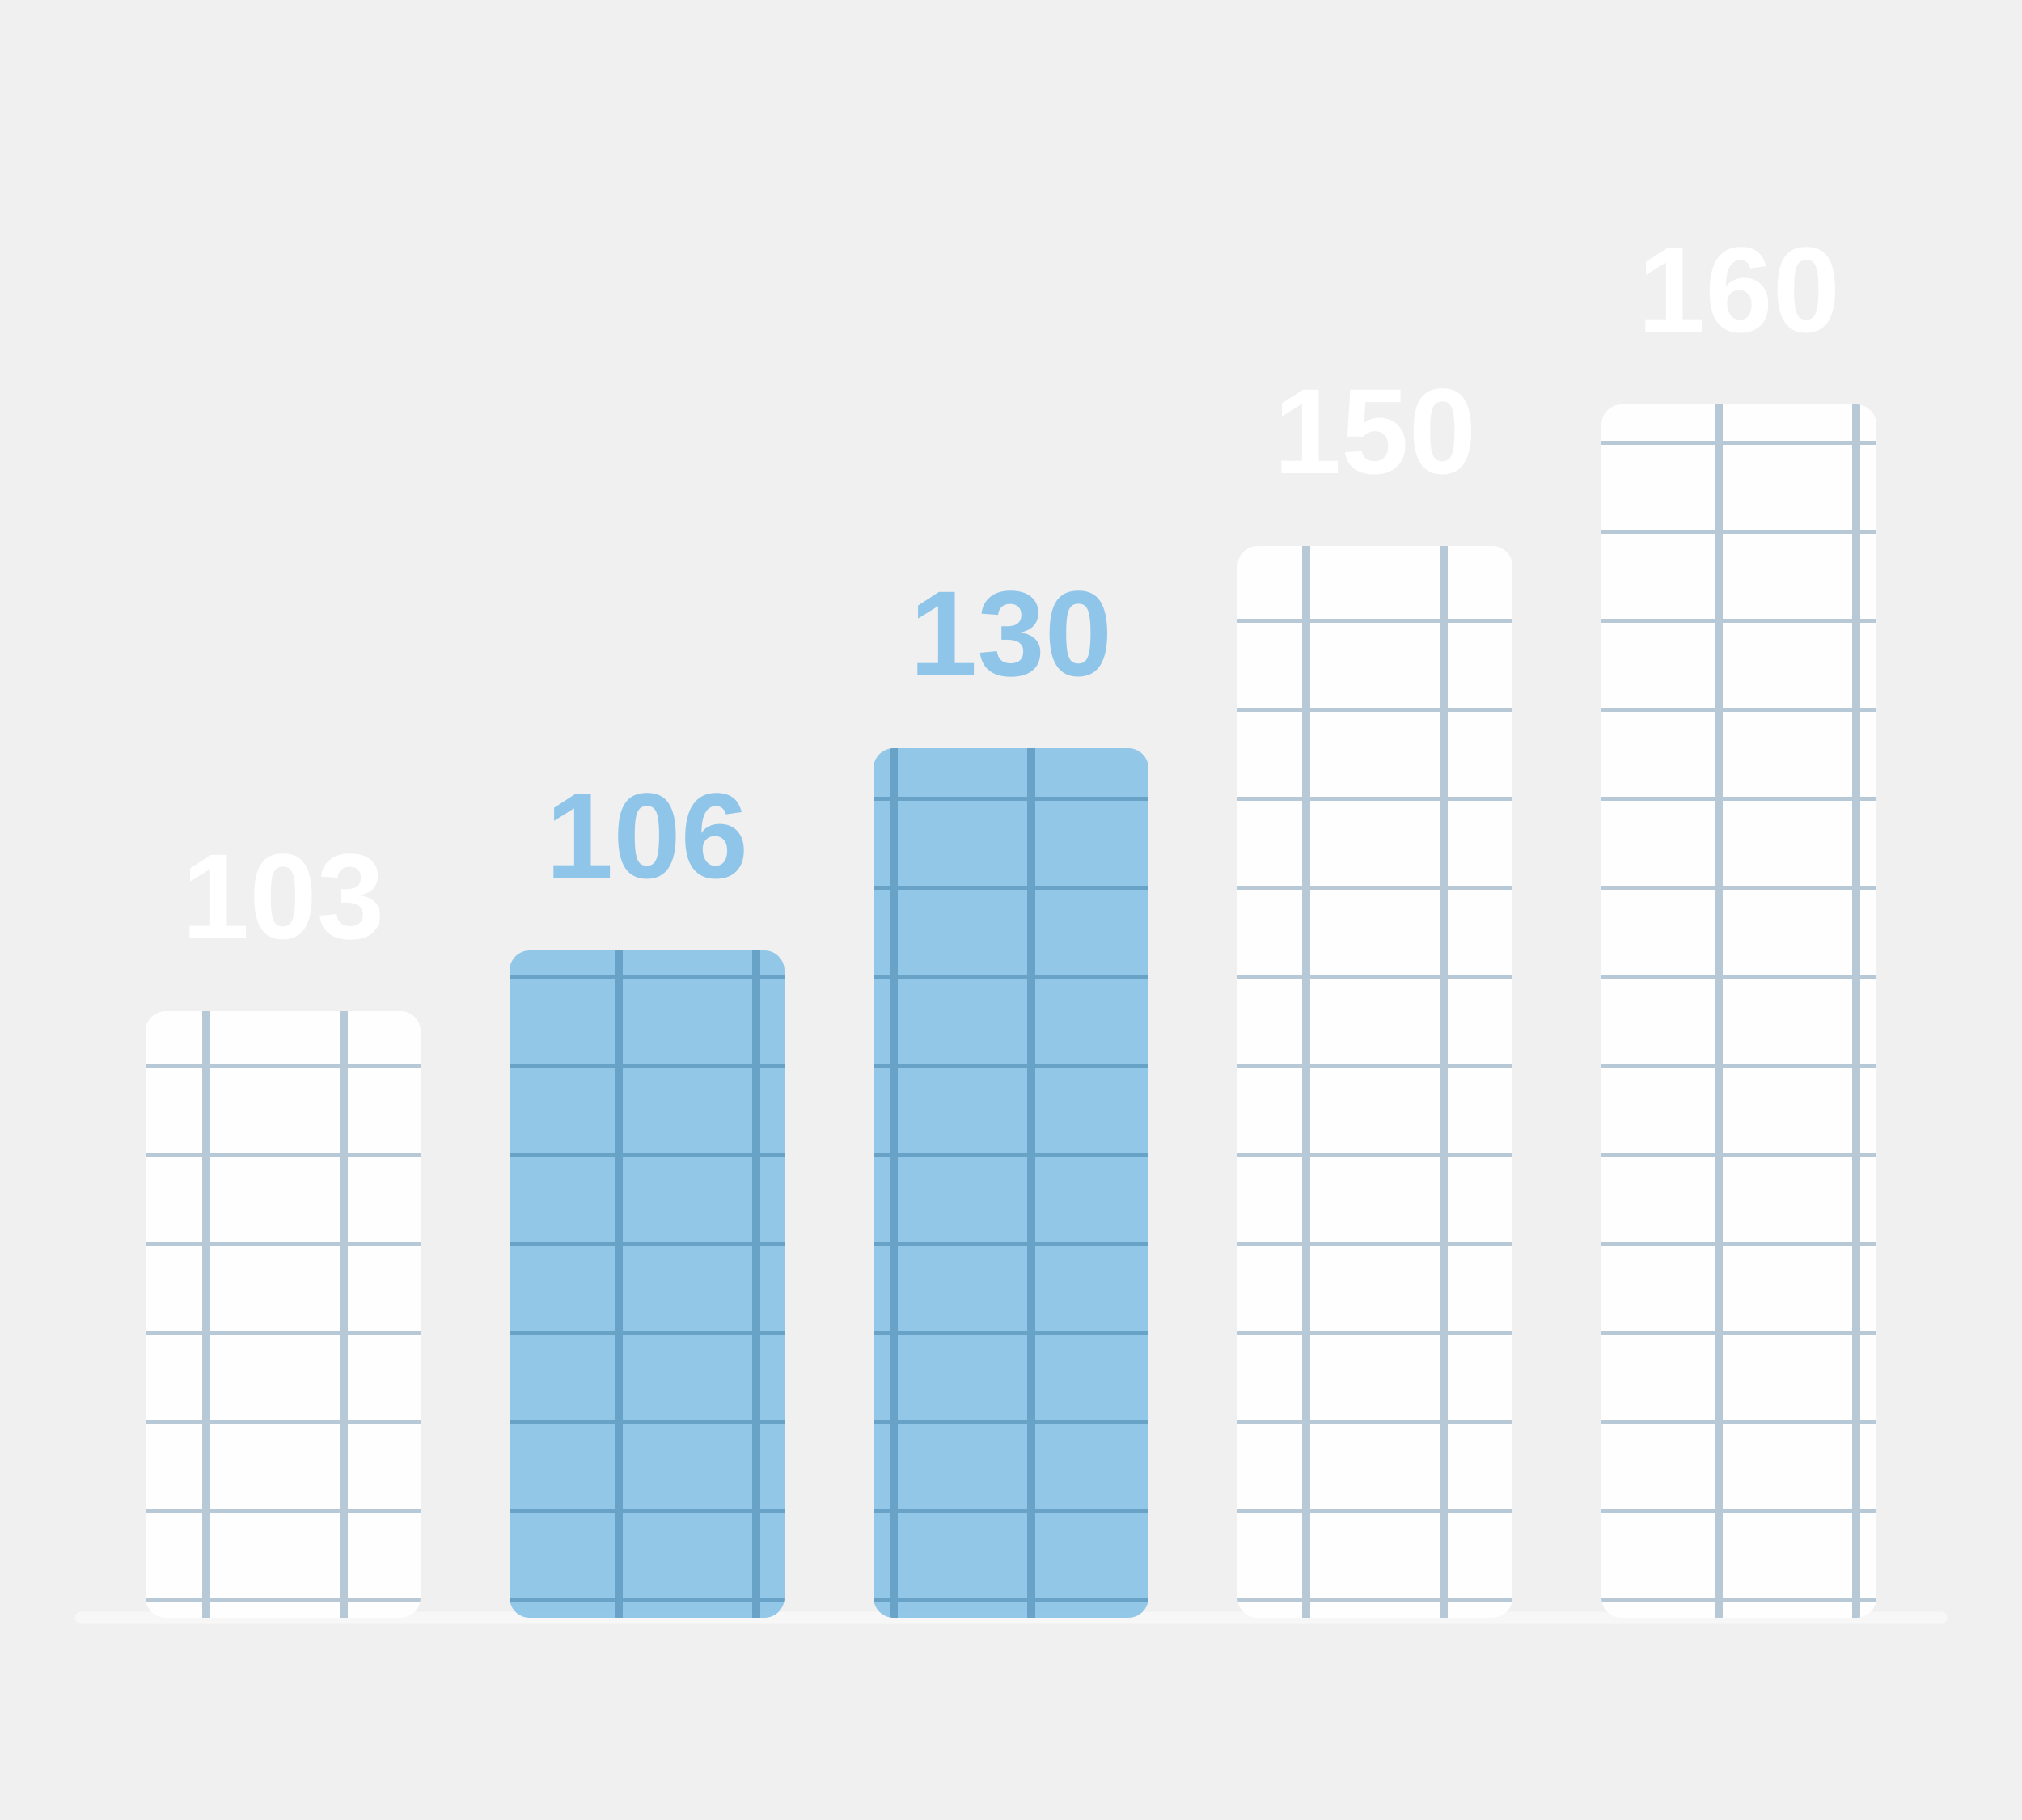
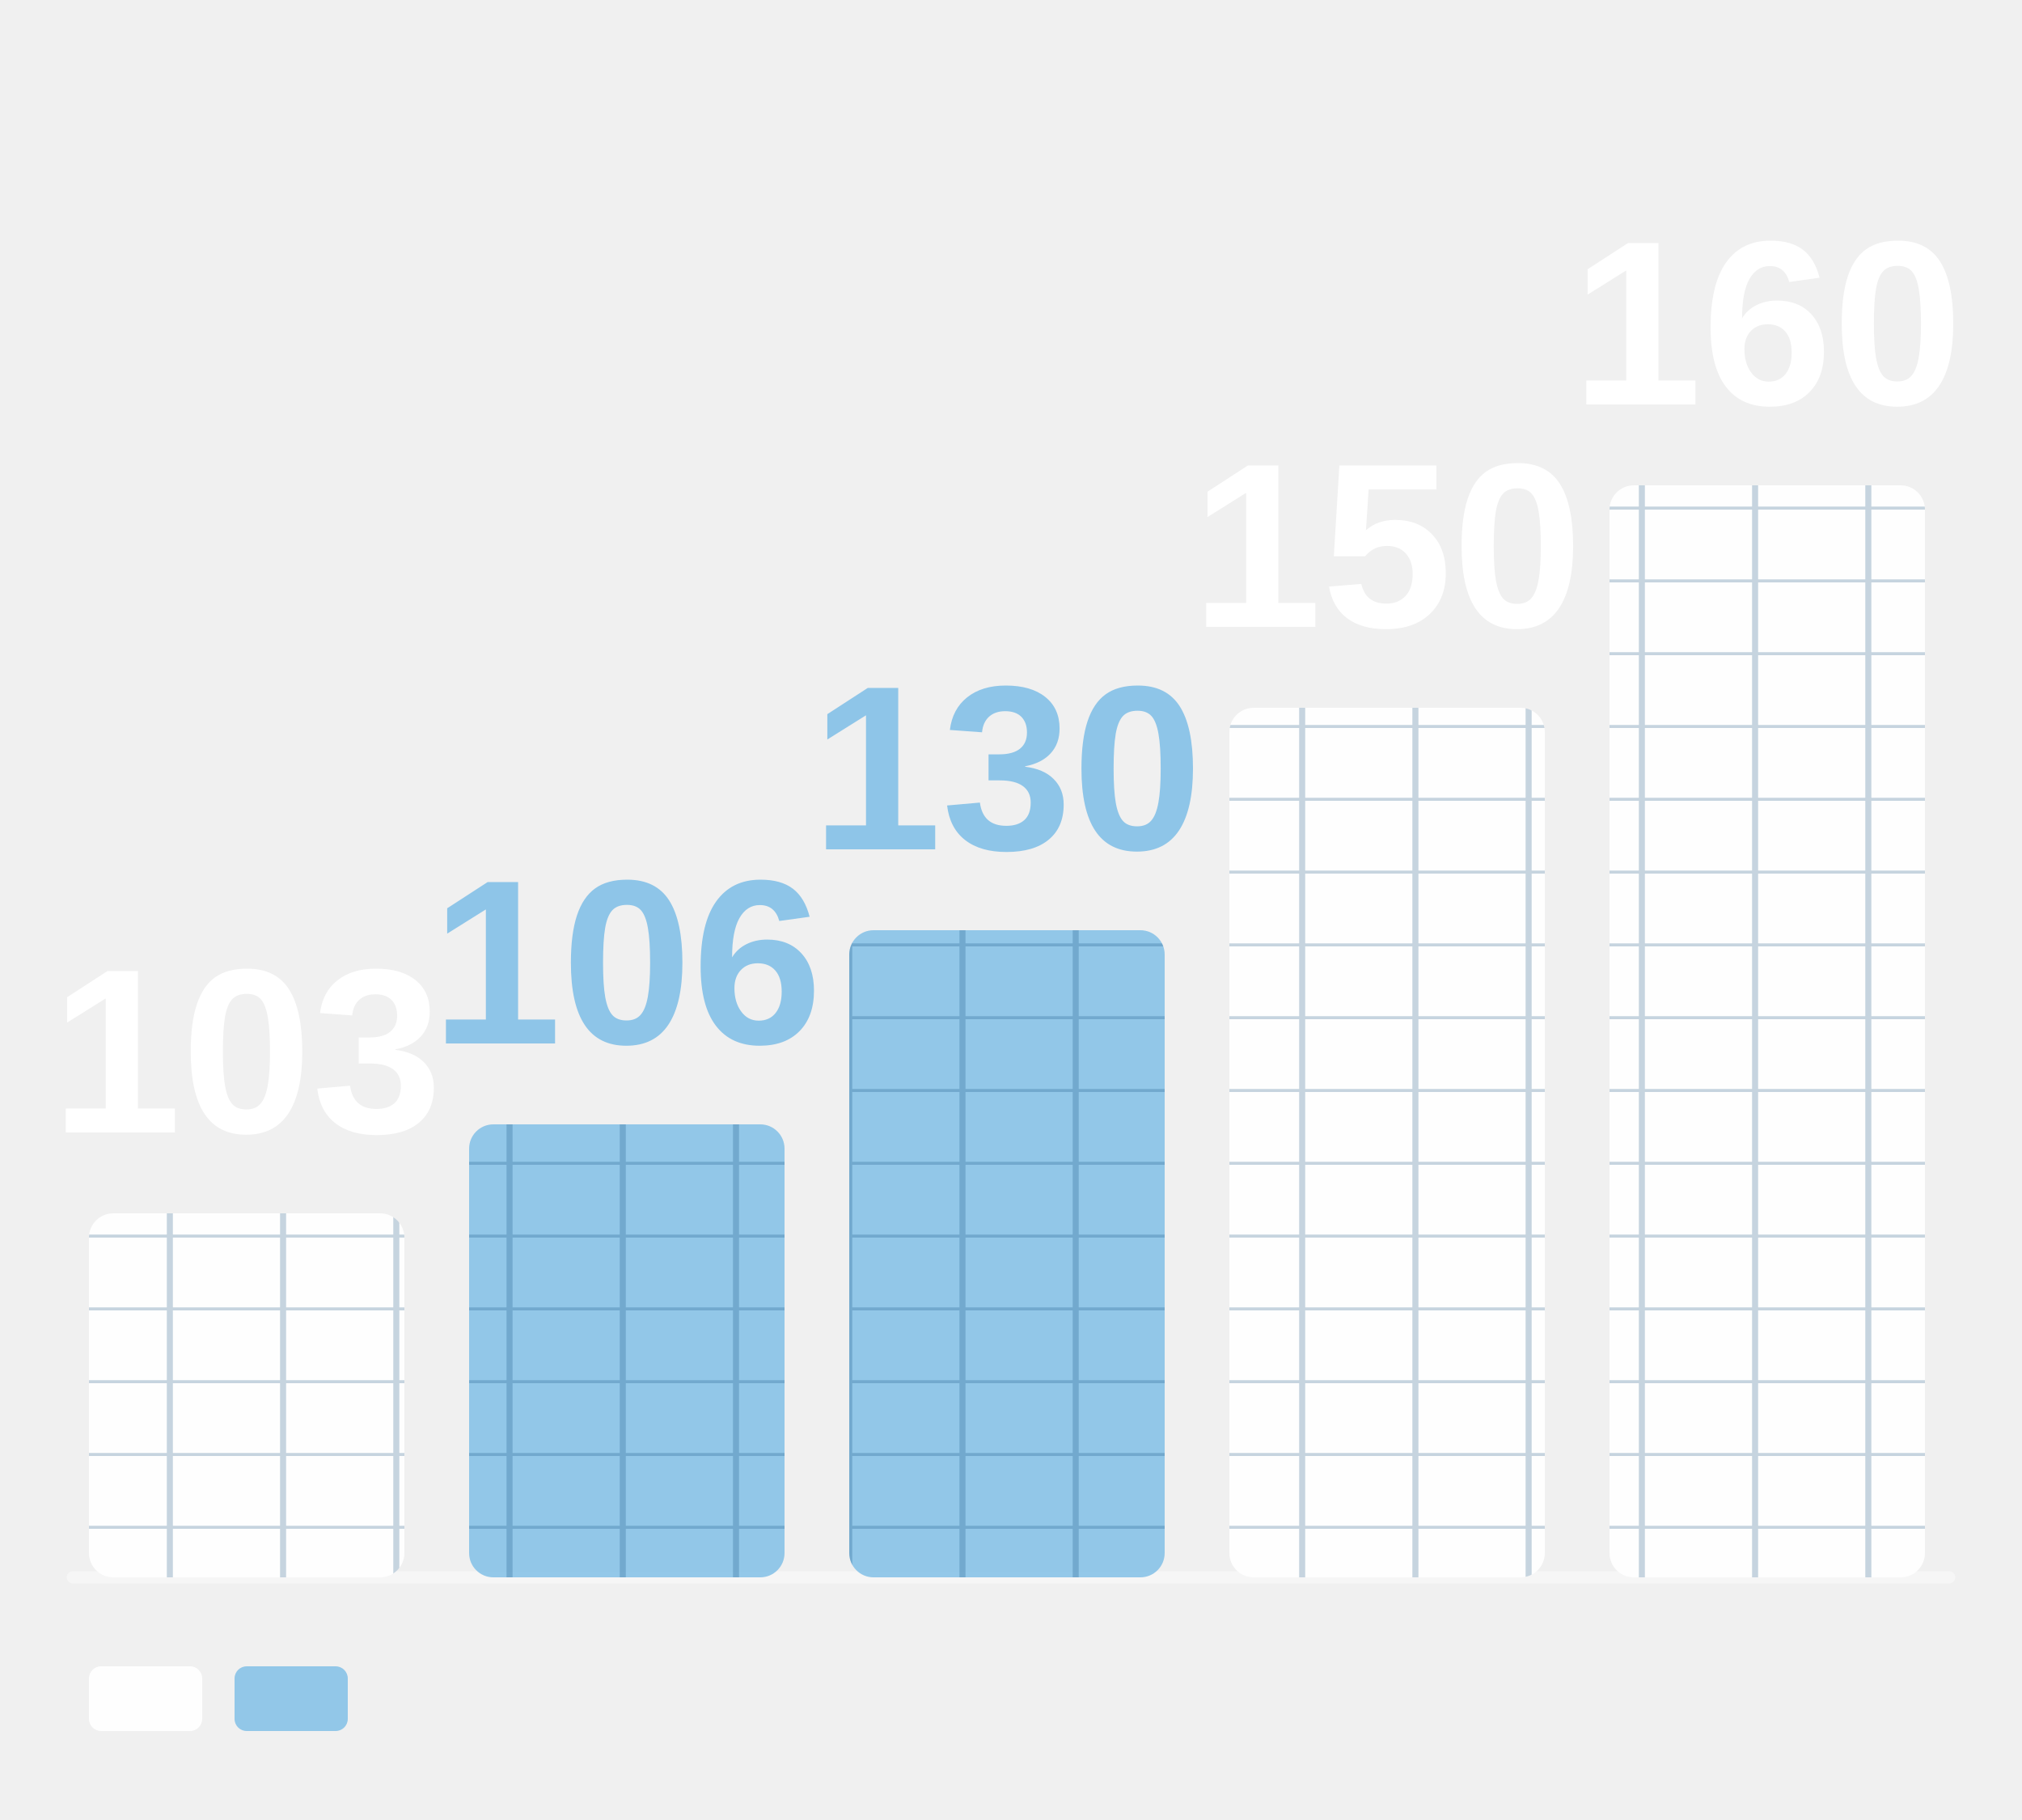
- <svg xmlns="http://www.w3.org/2000/svg" width="500" height="450" viewBox="0 0 500 450" role="img" aria-label="高さの違う5つの壁">
+ <svg xmlns="http://www.w3.org/2000/svg" width="500" height="450" viewBox="0 0 500 450" role="img" aria-label="giant 103 106 130 150 160 number wall">
  <defs>
-     <pattern id="brick" width="34" height="22" patternUnits="userSpaceOnUse">
-       <rect width="34" height="22" fill="none" />
-       <path d="M0 22 H34 M17 0 V22" stroke="#014172" stroke-width="2" opacity="0.28" />
+     <pattern id="brick" width="28" height="18" patternUnits="userSpaceOnUse">
+       <rect width="28" height="18" fill="none" />
+       <path d="M0 18 H28 M14 0 V18" stroke="#014172" stroke-width="1.5" opacity="0.22" />
    </pattern>
  </defs>
-   <line x1="20" y1="400" x2="480" y2="400" stroke="#ffffff" stroke-width="3" stroke-linecap="round" opacity="0.45" />
+   <line x1="18" y1="390" x2="482" y2="390" stroke="#ffffff" stroke-width="3" stroke-linecap="round" opacity="0.4" />
  <g>
-     <rect x="36" y="250" width="68" height="150" rx="5" fill="#ffffff" opacity="0.92" />
-     <rect x="36" y="250" width="68" height="150" rx="5" fill="url(#brick)" />
-     <text x="70" y="232" text-anchor="middle" font-family="Arial, Helvetica, sans-serif" font-size="30" font-weight="700" fill="#ffffff">103</text>
+     <rect x="22" y="300" width="78" height="90" rx="6" fill="#ffffff" opacity="0.92" />
+     <rect x="22" y="300" width="78" height="90" rx="6" fill="url(#brick)" />
+     <text x="61" y="280" text-anchor="middle" font-family="Arial, Helvetica, sans-serif" font-size="58" font-weight="700" fill="#ffffff">103</text>
  </g>
  <g>
-     <rect x="126" y="235" width="68" height="165" rx="5" fill="#8ec5e8" opacity="0.95" />
-     <rect x="126" y="235" width="68" height="165" rx="5" fill="url(#brick)" />
-     <text x="160" y="217" text-anchor="middle" font-family="Arial, Helvetica, sans-serif" font-size="30" font-weight="700" fill="#8ec5e8">106</text>
+     <rect x="116" y="278" width="78" height="112" rx="6" fill="#8ec5e8" opacity="0.95" />
+     <rect x="116" y="278" width="78" height="112" rx="6" fill="url(#brick)" />
+     <text x="155" y="258" text-anchor="middle" font-family="Arial, Helvetica, sans-serif" font-size="58" font-weight="700" fill="#8ec5e8">106</text>
  </g>
  <g>
-     <rect x="216" y="185" width="68" height="215" rx="5" fill="#8ec5e8" opacity="0.95" />
-     <rect x="216" y="185" width="68" height="215" rx="5" fill="url(#brick)" />
-     <text x="250" y="167" text-anchor="middle" font-family="Arial, Helvetica, sans-serif" font-size="30" font-weight="700" fill="#8ec5e8">130</text>
+     <rect x="210" y="230" width="78" height="160" rx="6" fill="#8ec5e8" opacity="0.95" />
+     <rect x="210" y="230" width="78" height="160" rx="6" fill="url(#brick)" />
+     <text x="249" y="210" text-anchor="middle" font-family="Arial, Helvetica, sans-serif" font-size="58" font-weight="700" fill="#8ec5e8">130</text>
  </g>
  <g>
-     <rect x="306" y="135" width="68" height="265" rx="5" fill="#ffffff" opacity="0.92" />
-     <rect x="306" y="135" width="68" height="265" rx="5" fill="url(#brick)" />
-     <text x="340" y="117" text-anchor="middle" font-family="Arial, Helvetica, sans-serif" font-size="30" font-weight="700" fill="#ffffff">150</text>
+     <rect x="304" y="175" width="78" height="215" rx="6" fill="#ffffff" opacity="0.92" />
+     <rect x="304" y="175" width="78" height="215" rx="6" fill="url(#brick)" />
+     <text x="343" y="155" text-anchor="middle" font-family="Arial, Helvetica, sans-serif" font-size="58" font-weight="700" fill="#ffffff">150</text>
  </g>
  <g>
-     <rect x="396" y="100" width="68" height="300" rx="5" fill="#ffffff" opacity="0.92" />
-     <rect x="396" y="100" width="68" height="300" rx="5" fill="url(#brick)" />
-     <text x="430" y="82" text-anchor="middle" font-family="Arial, Helvetica, sans-serif" font-size="30" font-weight="700" fill="#ffffff">160</text>
+     <rect x="398" y="120" width="78" height="270" rx="6" fill="#ffffff" opacity="0.92" />
+     <rect x="398" y="120" width="78" height="270" rx="6" fill="url(#brick)" />
+     <text x="437" y="100" text-anchor="middle" font-family="Arial, Helvetica, sans-serif" font-size="58" font-weight="700" fill="#ffffff">160</text>
  </g>
+   <rect x="22" y="412" width="28" height="16" rx="3" fill="#ffffff" opacity="0.92" />
+   <rect x="58" y="412" width="28" height="16" rx="3" fill="#8ec5e8" opacity="0.95" />
</svg>
